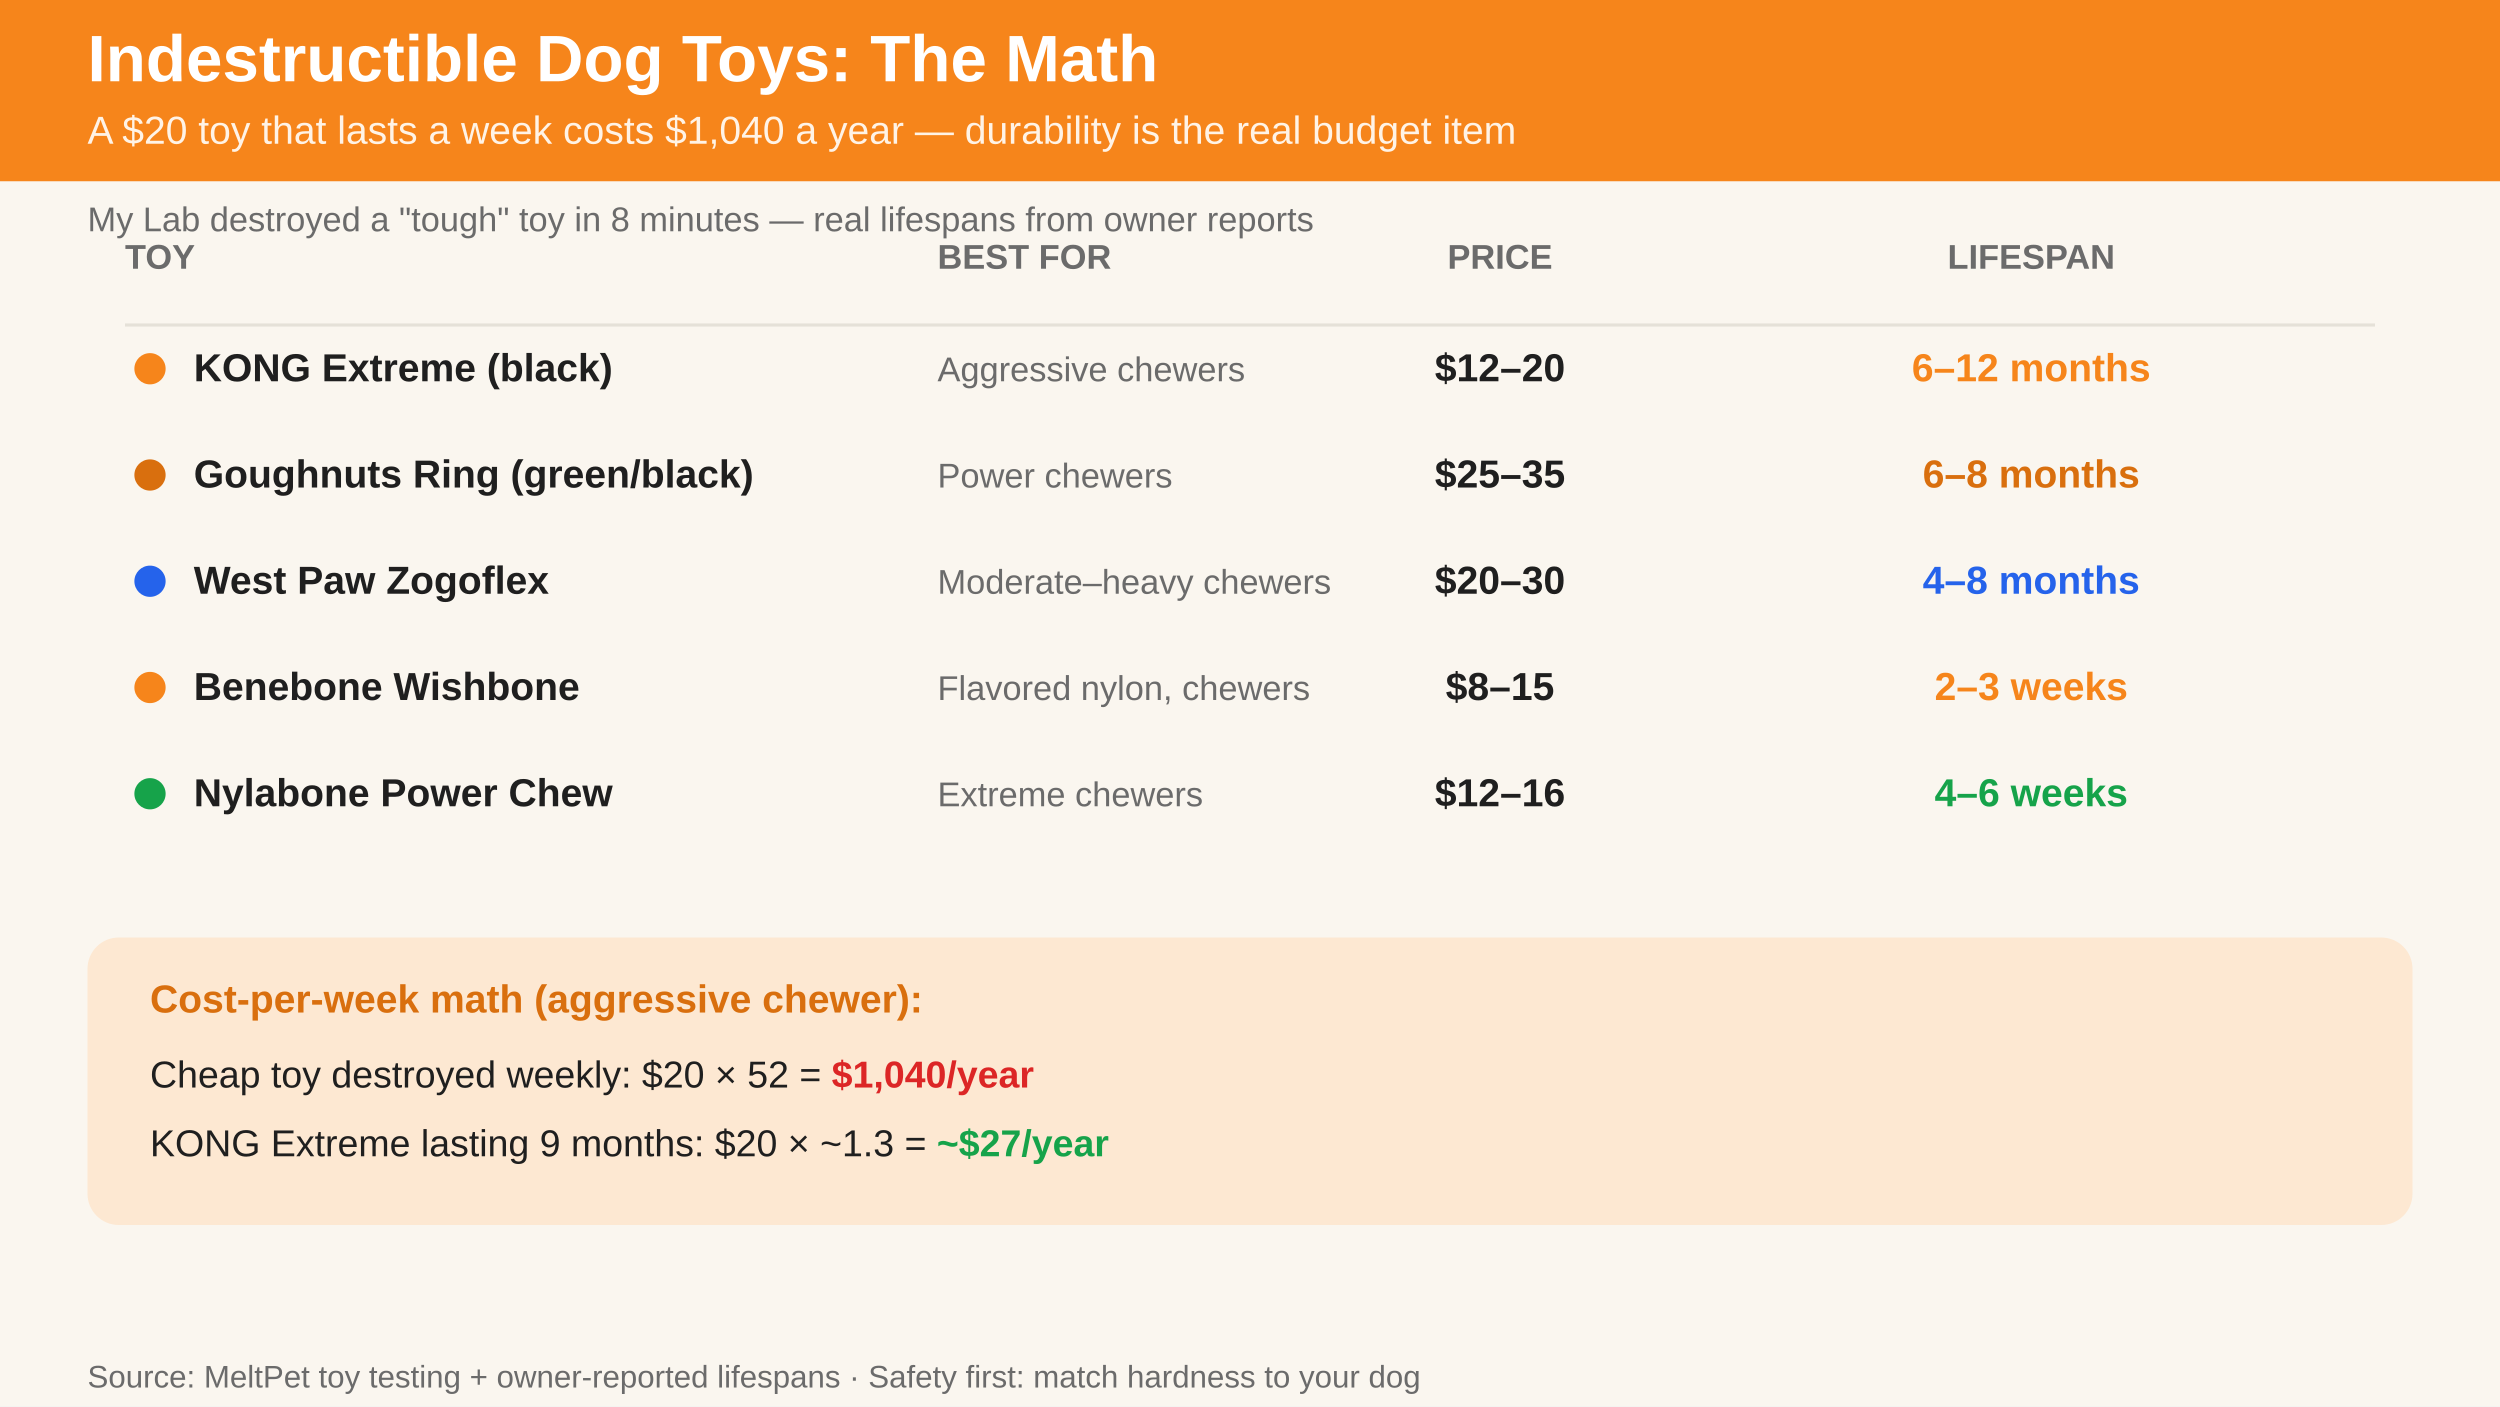
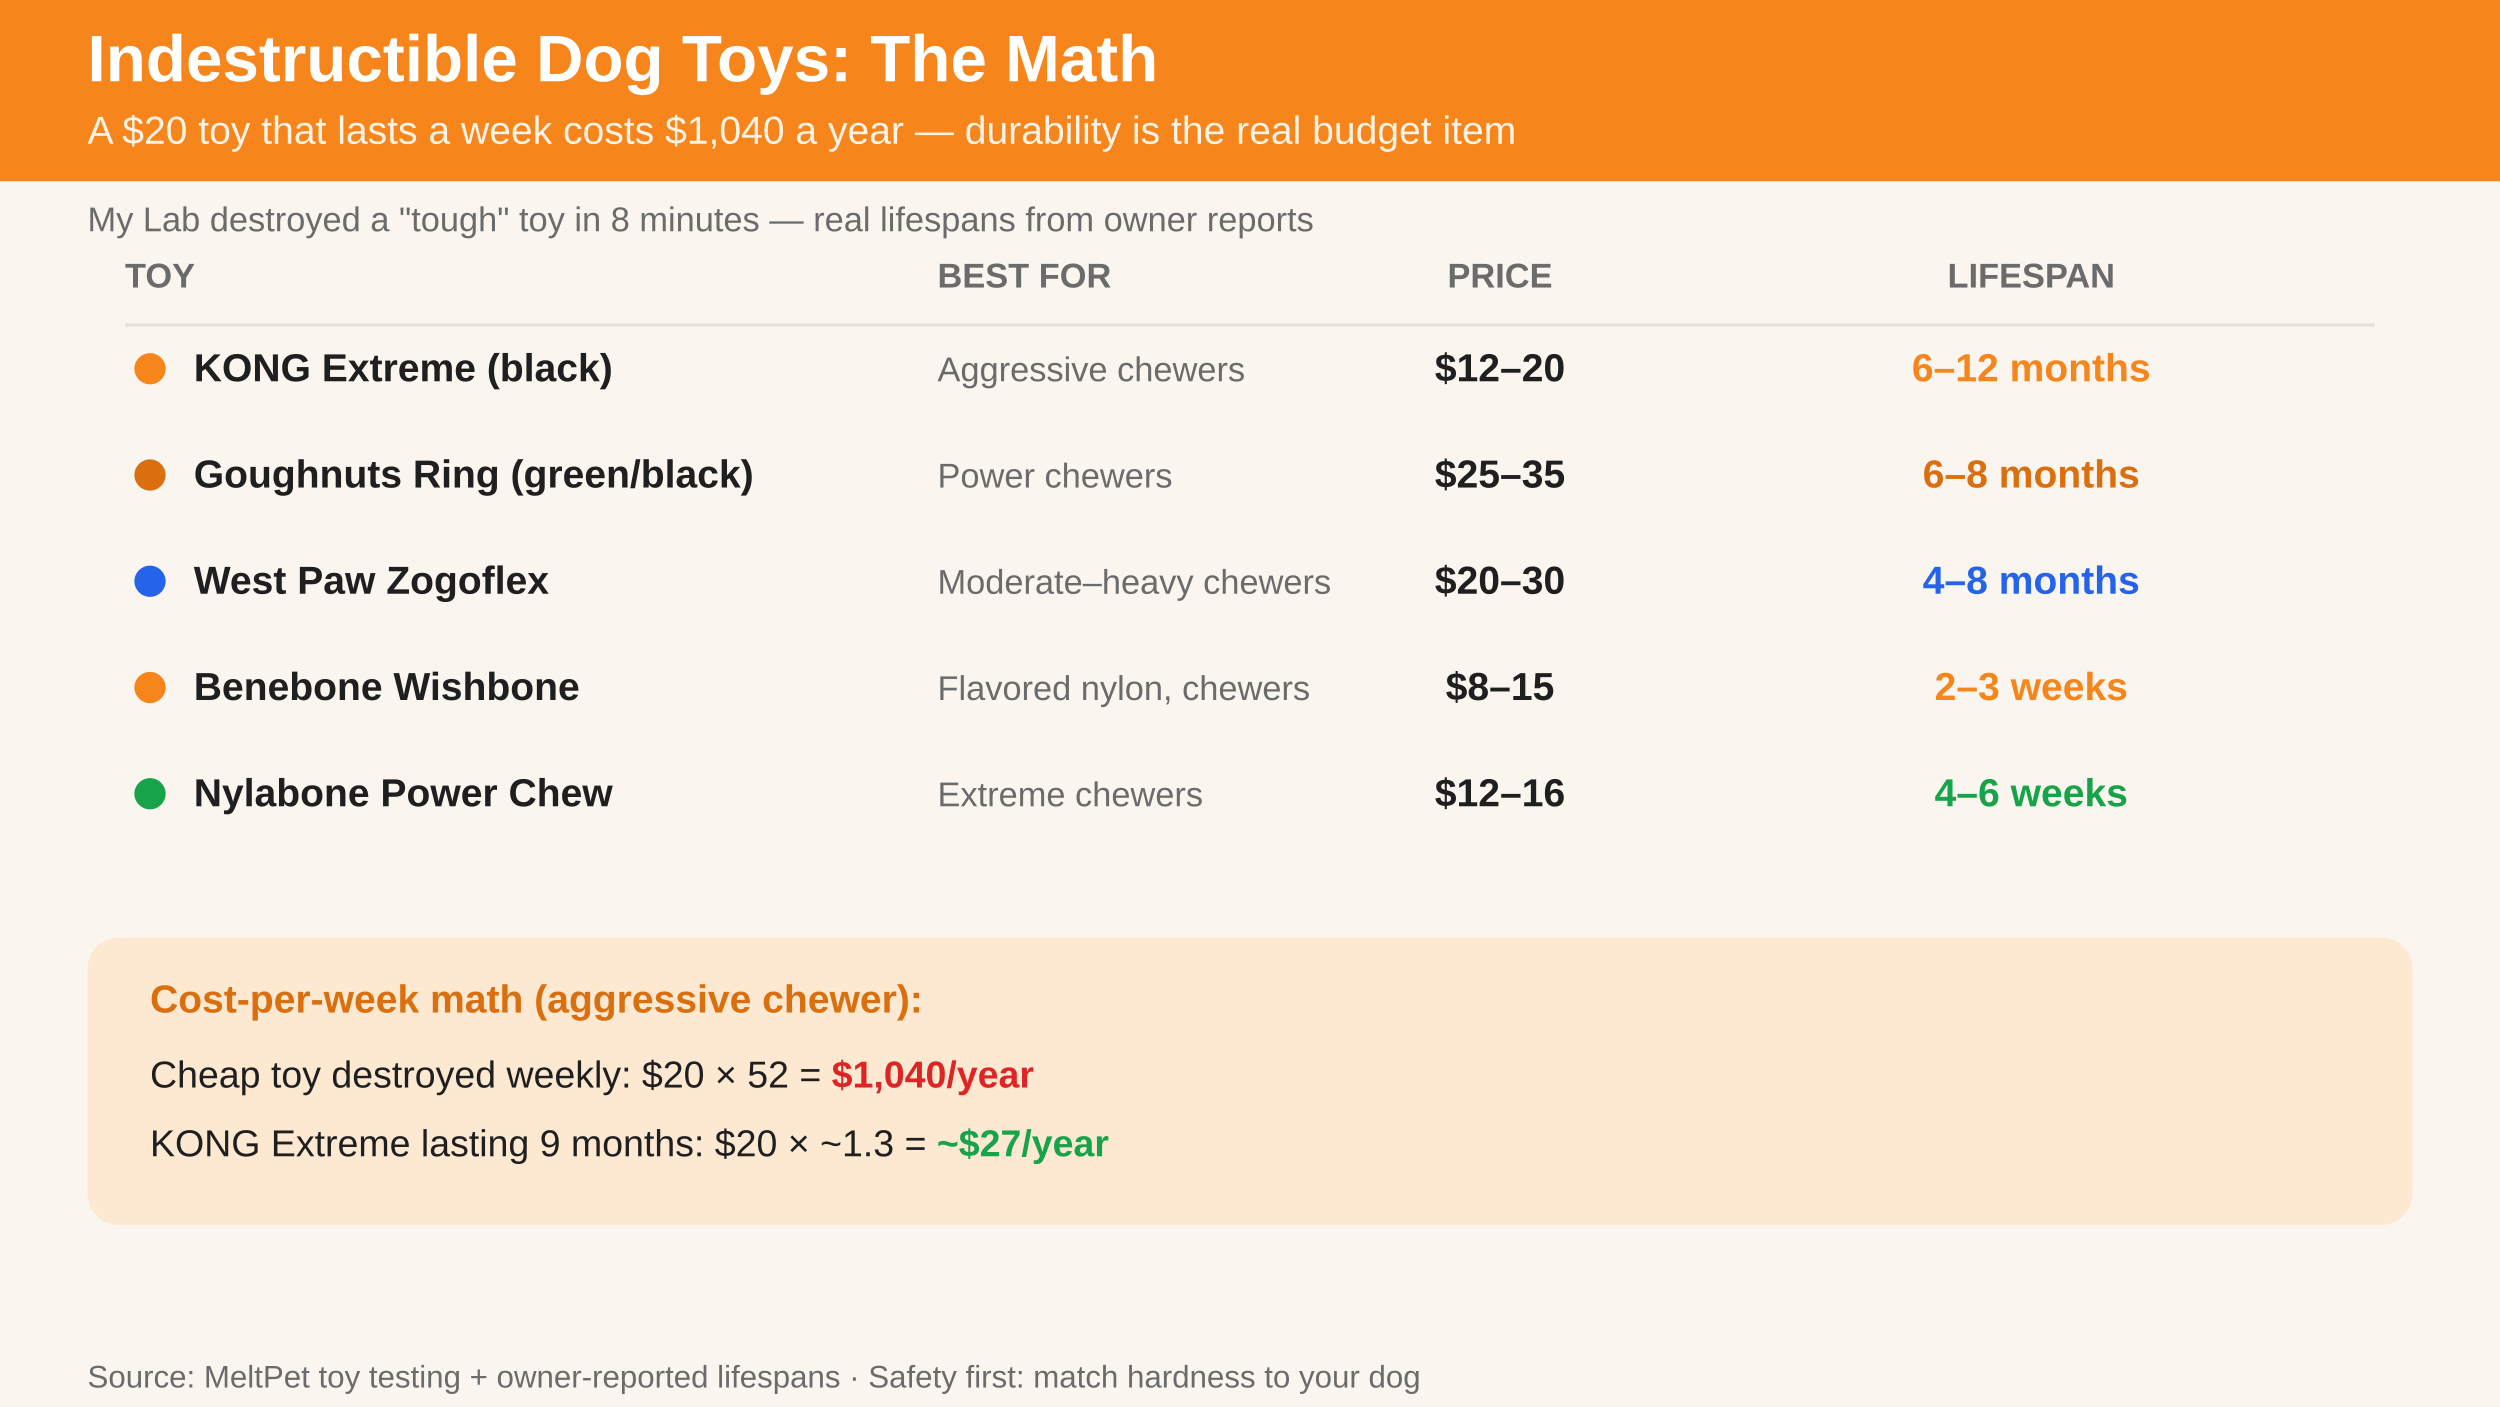
<svg xmlns="http://www.w3.org/2000/svg" viewBox="0 0 800 450" width="800" height="450">
  <rect width="800" height="450" fill="#FAF6EF" />
  <rect x="0" y="0" width="800" height="58" fill="#F6851B" />
  <text x="28" y="26" font-family="Arial,Helvetica,sans-serif" font-size="21" font-weight="700" fill="#FFFFFF">Indestructible Dog Toys: The Math</text>
  <text x="28" y="46" font-family="Arial,Helvetica,sans-serif" font-size="12.5" fill="#FFF3E6">A $20 toy that lasts a week costs $1,040 a year — durability is the real budget item</text>
  <text x="28" y="74" font-family="Arial,Helvetica,sans-serif" font-size="11" fill="#6B6B6B">My Lab destroyed a "tough" toy in 8 minutes — real lifespans from owner reports</text>
-   <text x="40" y="86" font-family="Arial,Helvetica,sans-serif" font-size="11" font-weight="700" fill="#6B6B6B">TOY</text>
-   <text x="300" y="86" font-family="Arial,Helvetica,sans-serif" font-size="11" font-weight="700" fill="#6B6B6B">BEST FOR</text>
-   <text x="480" y="86" text-anchor="middle" font-family="Arial,Helvetica,sans-serif" font-size="11" font-weight="700" fill="#6B6B6B">PRICE</text>
-   <text x="650" y="86" text-anchor="middle" font-family="Arial,Helvetica,sans-serif" font-size="11" font-weight="700" fill="#6B6B6B">LIFESPAN</text>
+   <text x="40" y="92" font-family="Arial,Helvetica,sans-serif" font-size="11" font-weight="700" fill="#6B6B6B">TOY</text>
+   <text x="300" y="92" font-family="Arial,Helvetica,sans-serif" font-size="11" font-weight="700" fill="#6B6B6B">BEST FOR</text>
+   <text x="480" y="92" text-anchor="middle" font-family="Arial,Helvetica,sans-serif" font-size="11" font-weight="700" fill="#6B6B6B">PRICE</text>
+   <text x="650" y="92" text-anchor="middle" font-family="Arial,Helvetica,sans-serif" font-size="11" font-weight="700" fill="#6B6B6B">LIFESPAN</text>
  <line x1="40" y1="104" x2="760" y2="104" stroke="#E5E1D8" />
  <circle cx="48" cy="118" r="5" fill="#F6851B" />
  <text x="62" y="122" font-family="Arial,Helvetica,sans-serif" font-size="12.5" font-weight="700" fill="#1F1F1F">KONG Extreme (black)</text>
  <text x="300" y="122" font-family="Arial,Helvetica,sans-serif" font-size="11" fill="#6B6B6B">Aggressive chewers</text>
  <text x="480" y="122" text-anchor="middle" font-family="Arial,Helvetica,sans-serif" font-size="12.5" font-weight="700" fill="#1F1F1F">$12–20</text>
  <text x="650" y="122" text-anchor="middle" font-family="Arial,Helvetica,sans-serif" font-size="12.5" font-weight="700" fill="#F6851B">6–12 months</text>
  <circle cx="48" cy="152" r="5" fill="#D96F0E" />
  <text x="62" y="156" font-family="Arial,Helvetica,sans-serif" font-size="12.5" font-weight="700" fill="#1F1F1F">Goughnuts Ring (green/black)</text>
  <text x="300" y="156" font-family="Arial,Helvetica,sans-serif" font-size="11" fill="#6B6B6B">Power chewers</text>
  <text x="480" y="156" text-anchor="middle" font-family="Arial,Helvetica,sans-serif" font-size="12.5" font-weight="700" fill="#1F1F1F">$25–35</text>
  <text x="650" y="156" text-anchor="middle" font-family="Arial,Helvetica,sans-serif" font-size="12.5" font-weight="700" fill="#D96F0E">6–8 months</text>
  <circle cx="48" cy="186" r="5" fill="#2563EB" />
  <text x="62" y="190" font-family="Arial,Helvetica,sans-serif" font-size="12.5" font-weight="700" fill="#1F1F1F">West Paw Zogoflex</text>
  <text x="300" y="190" font-family="Arial,Helvetica,sans-serif" font-size="11" fill="#6B6B6B">Moderate–heavy chewers</text>
  <text x="480" y="190" text-anchor="middle" font-family="Arial,Helvetica,sans-serif" font-size="12.5" font-weight="700" fill="#1F1F1F">$20–30</text>
  <text x="650" y="190" text-anchor="middle" font-family="Arial,Helvetica,sans-serif" font-size="12.5" font-weight="700" fill="#2563EB">4–8 months</text>
  <circle cx="48" cy="220" r="5" fill="#F6851B" />
  <text x="62" y="224" font-family="Arial,Helvetica,sans-serif" font-size="12.5" font-weight="700" fill="#1F1F1F">Benebone Wishbone</text>
  <text x="300" y="224" font-family="Arial,Helvetica,sans-serif" font-size="11" fill="#6B6B6B">Flavored nylon, chewers</text>
  <text x="480" y="224" text-anchor="middle" font-family="Arial,Helvetica,sans-serif" font-size="12.5" font-weight="700" fill="#1F1F1F">$8–15</text>
  <text x="650" y="224" text-anchor="middle" font-family="Arial,Helvetica,sans-serif" font-size="12.5" font-weight="700" fill="#F6851B">2–3 weeks</text>
  <circle cx="48" cy="254" r="5" fill="#16A34A" />
  <text x="62" y="258" font-family="Arial,Helvetica,sans-serif" font-size="12.5" font-weight="700" fill="#1F1F1F">Nylabone Power Chew</text>
  <text x="300" y="258" font-family="Arial,Helvetica,sans-serif" font-size="11" fill="#6B6B6B">Extreme chewers</text>
  <text x="480" y="258" text-anchor="middle" font-family="Arial,Helvetica,sans-serif" font-size="12.5" font-weight="700" fill="#1F1F1F">$12–16</text>
  <text x="650" y="258" text-anchor="middle" font-family="Arial,Helvetica,sans-serif" font-size="12.5" font-weight="700" fill="#16A34A">4–6 weeks</text>
  <rect x="28" y="300" width="744" height="92" rx="10" fill="#FDE8D2" />
  <text x="48" y="324" font-family="Arial,Helvetica,sans-serif" font-size="12.5" font-weight="800" fill="#D96F0E">Cost-per-week math (aggressive chewer):</text>
  <text x="48" y="348" font-family="Arial,Helvetica,sans-serif" font-size="12" fill="#1F1F1F">Cheap toy destroyed weekly: $20 × 52 = <tspan font-weight="800" fill="#DC2626">$1,040/year</tspan>
  </text>
  <text x="48" y="370" font-family="Arial,Helvetica,sans-serif" font-size="12" fill="#1F1F1F">KONG Extreme lasting 9 months: $20 × ~1.3 = <tspan font-weight="800" fill="#16A34A">~$27/year</tspan>
  </text>
  <rect x="0" y="428" width="800" height="22" fill="#FAF6EF" />
  <text x="28" y="444" font-family="Arial,Helvetica,sans-serif" font-size="10" fill="#6B6B6B">Source: MeltPet toy testing + owner-reported lifespans · Safety first: match hardness to your dog</text>
</svg>
